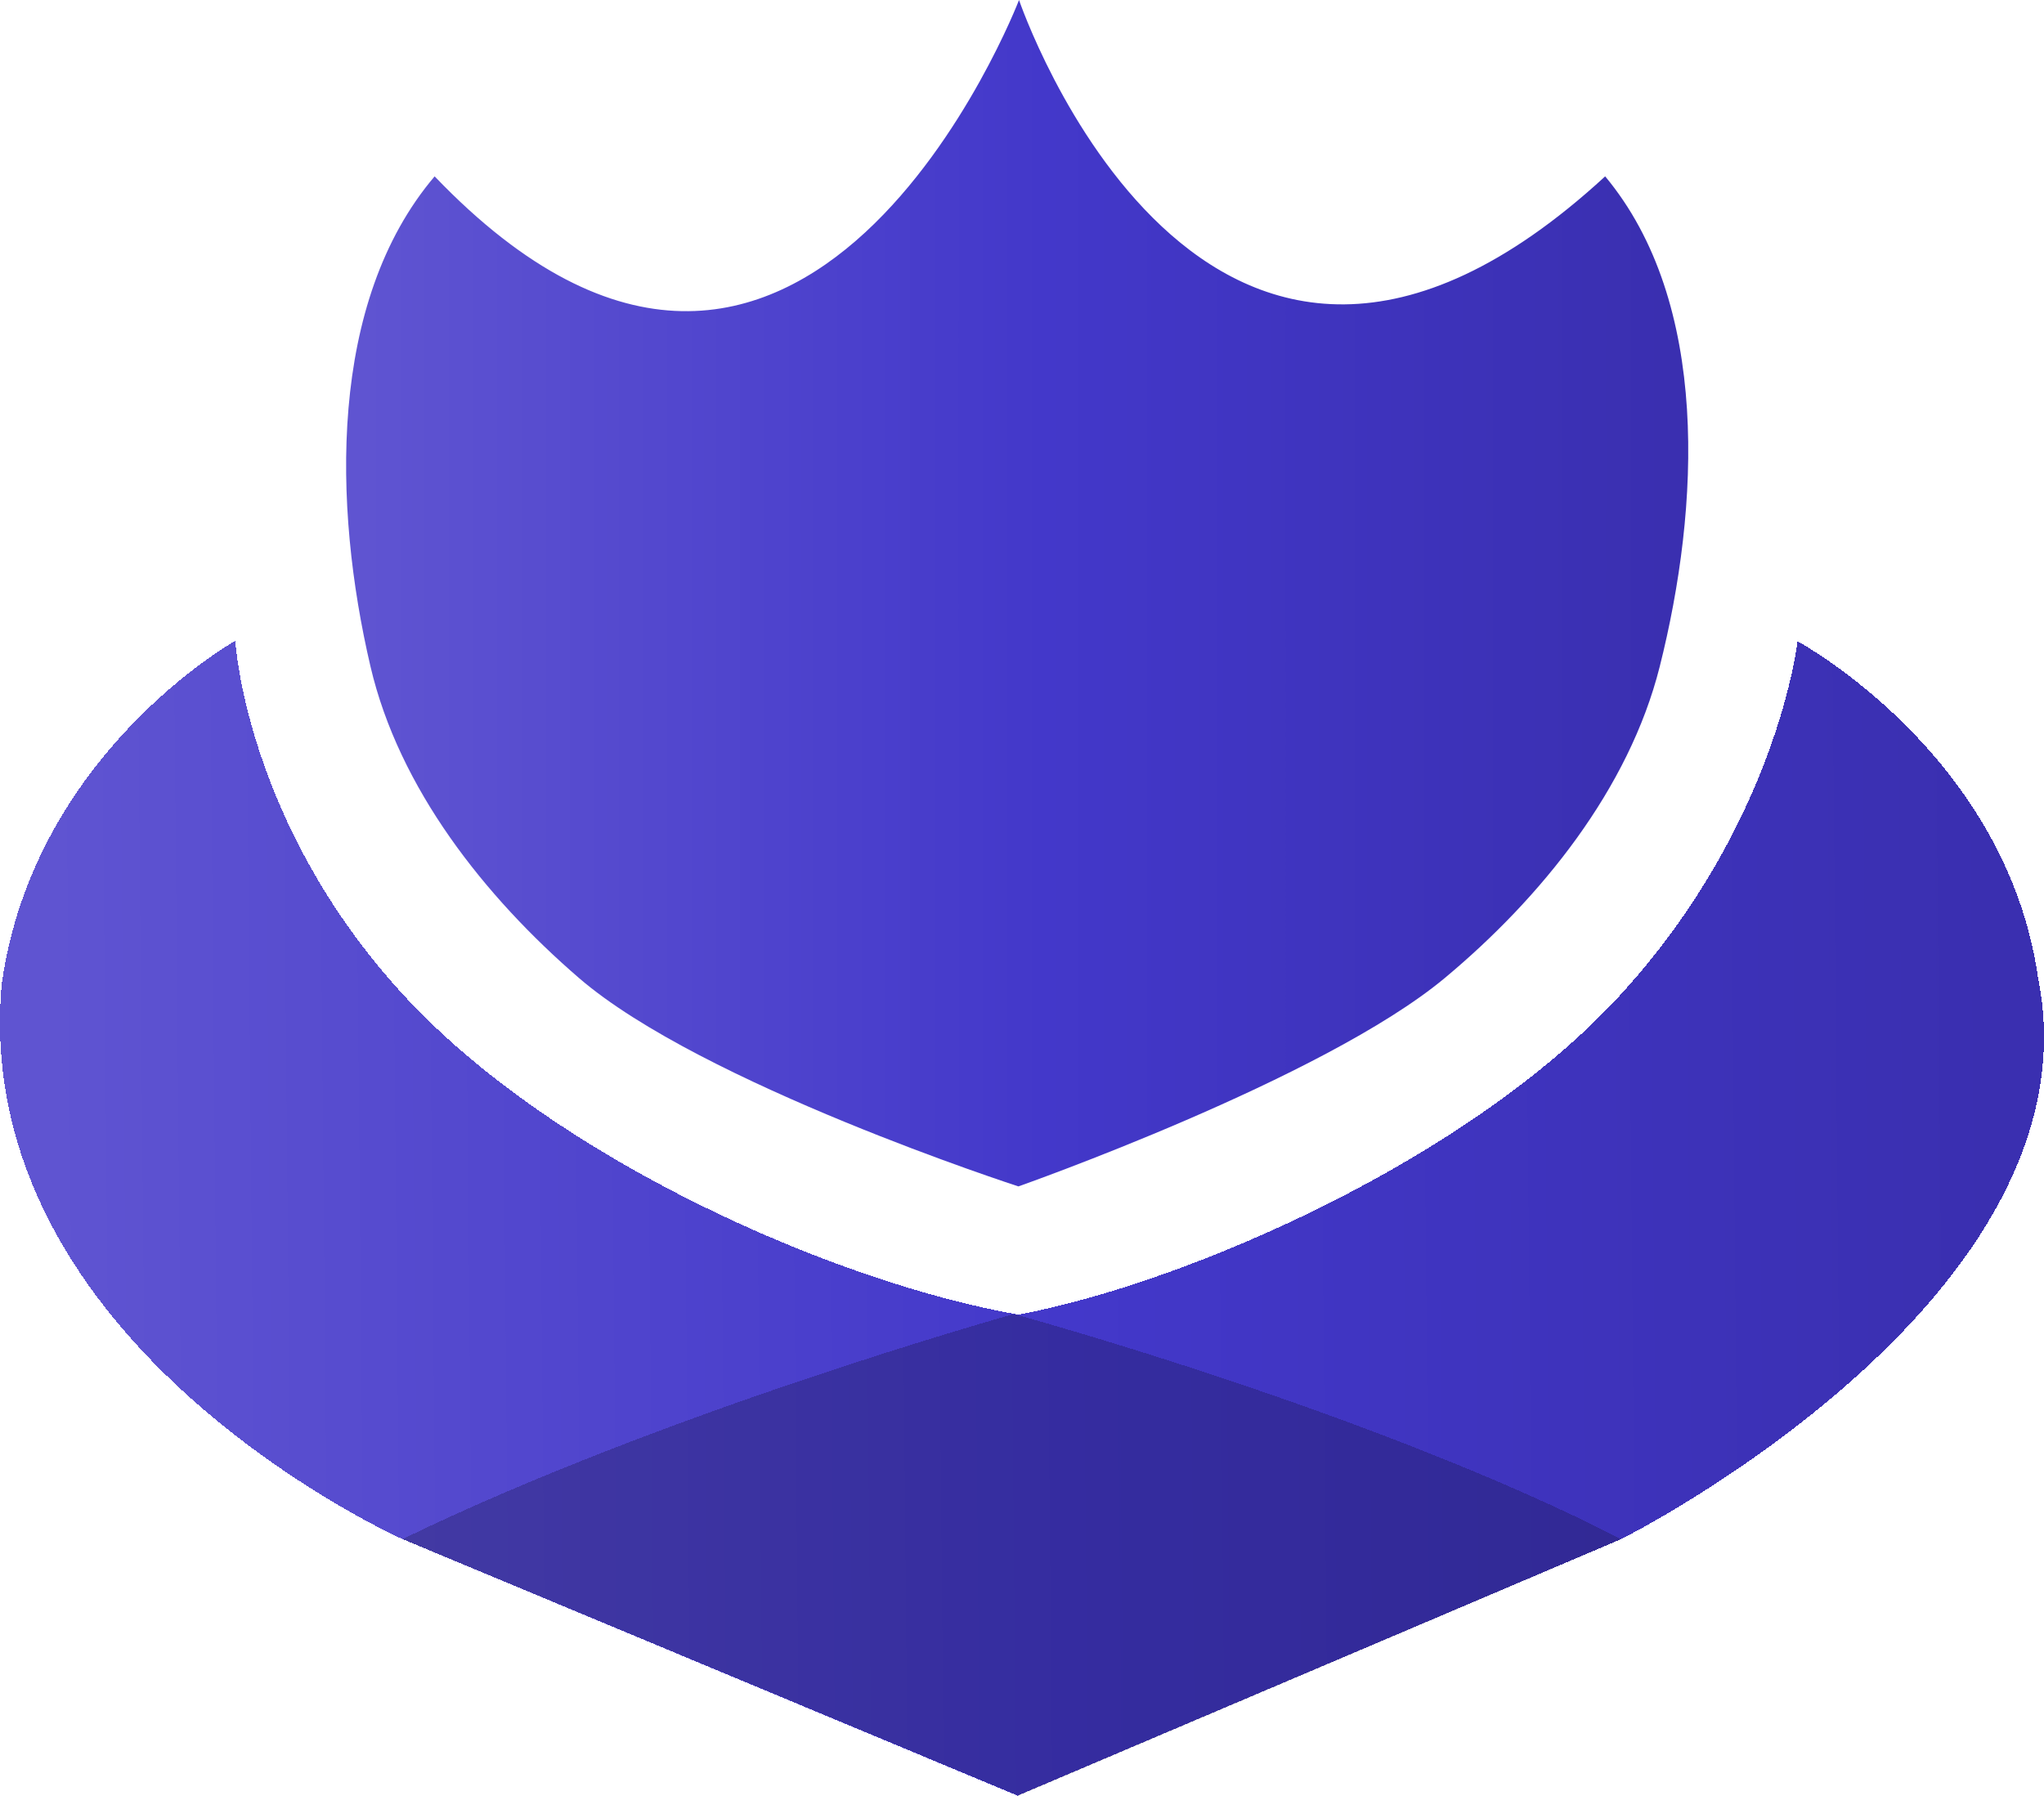
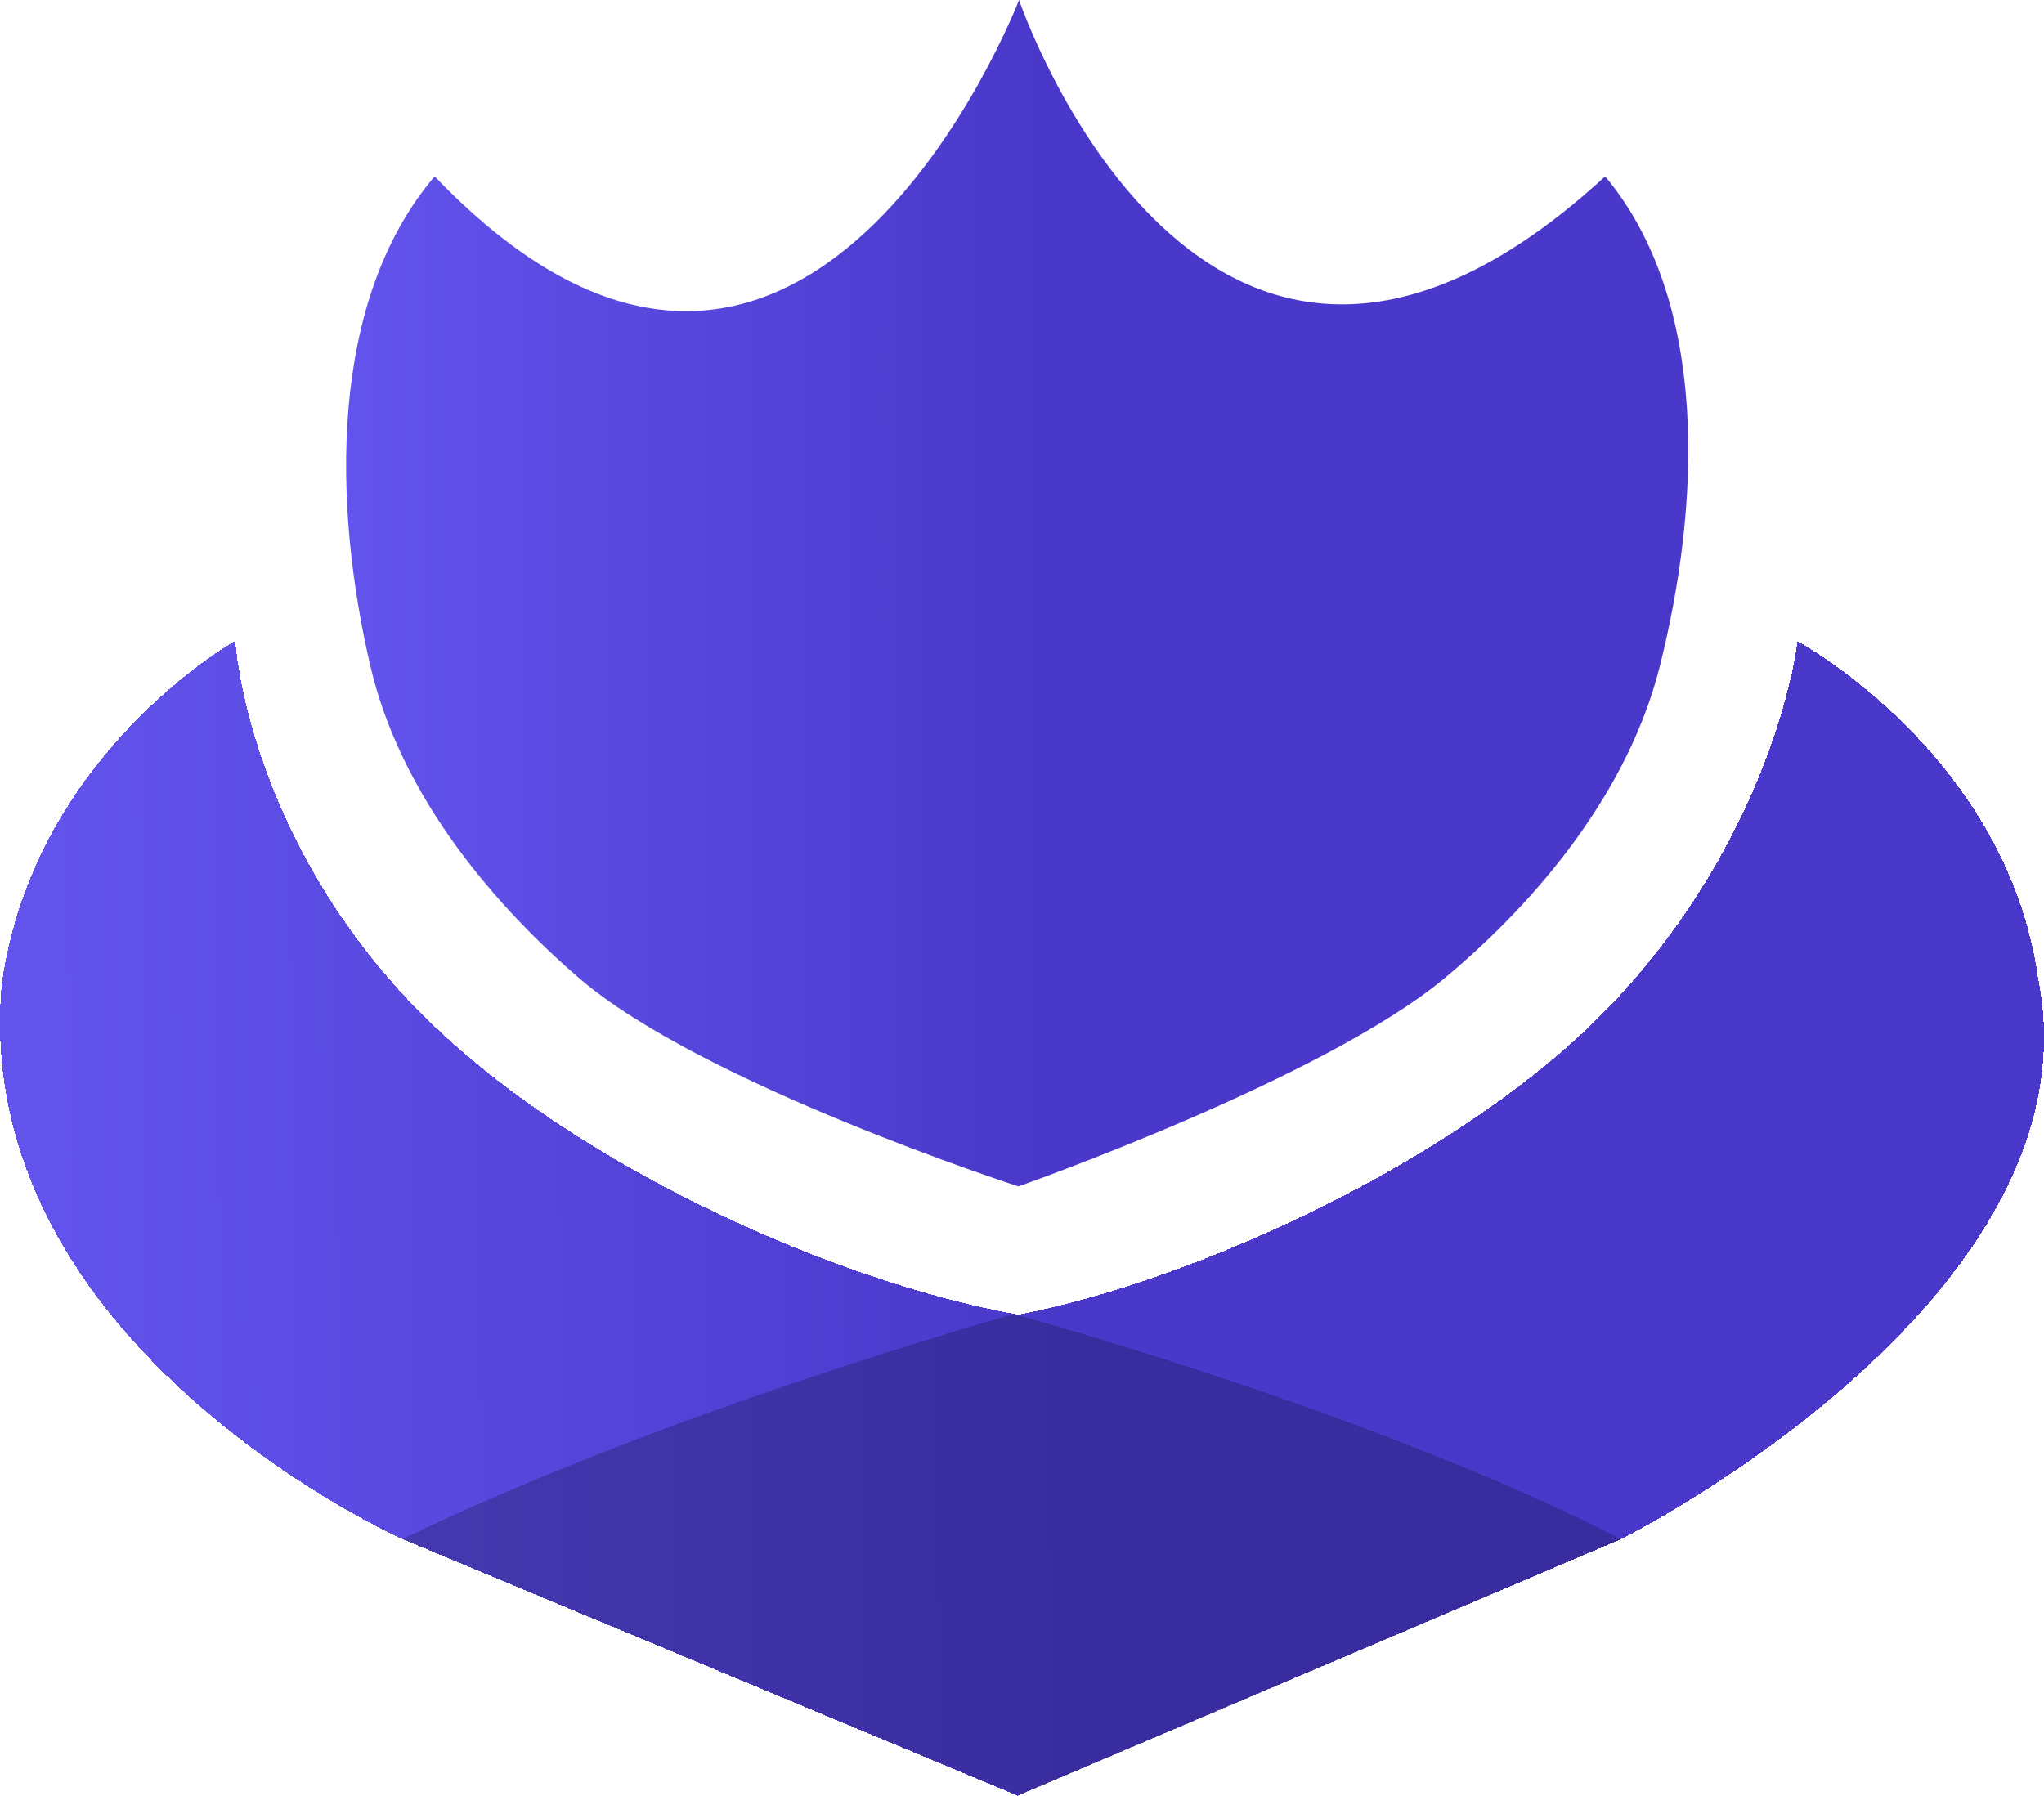
<svg xmlns="http://www.w3.org/2000/svg" xmlns:xlink="http://www.w3.org/1999/xlink" viewBox="2142.423 -1181.58 152.968 134.4">
  <defs>
    <linearGradient id="gradient-0-0" gradientUnits="userSpaceOnUse" x1="2175.997" y1="-1209.6" x2="2175.997" y2="-1120.8" gradientTransform="matrix(0, -1.097541, 1.097541, 0, 3454.699, 1226.609)" xlink:href="#gradient-0" />
    <linearGradient id="gradient-0">
-       <stop offset="0" style="stop-color: rgb(95, 84, 209);" />
-       <stop offset="0.522" style="stop-color: rgb(67, 56, 202);" />
-       <stop offset="1" style="stop-color: rgb(58, 47, 176);" />
+       <stop offset="0" style="stop-color: rgb(98, 83, 236);" />
+       <stop offset="0.522" style="stop-color: rgb(73, 56, 201);" />
+       <stop offset="1" style="stop-color: rgb(73, 56, 201);" />
    </linearGradient>
    <linearGradient id="gradient-0-1" gradientUnits="userSpaceOnUse" x1="2176.357" y1="-1161.637" x2="2176.357" y2="-1075.2" gradientTransform="matrix(-0.009396, -0.999956, 1.679354, 0.00001, 4075.028, 1055.472)" xlink:href="#gradient-0" />
    <linearGradient id="gradient-3-0" gradientUnits="userSpaceOnUse" x1="2176.357" y1="-1161.637" x2="2176.357" y2="-1075.2" xlink:href="#gradient-3" />
    <linearGradient id="gradient-1-0" gradientUnits="userSpaceOnUse" x1="2175.6" y1="-1111.246" x2="2175.6" y2="-1075.2" xlink:href="#gradient-1" />
    <linearGradient id="gradient-1">
      <stop offset="0.103" style="stop-color: rgb(21, 17, 63);" />
    </linearGradient>
  </defs>
  <g transform="matrix(1, 0, 0, 1, 42.5498, 28.02052)" style="">
    <path style="stroke: rgb(0, 0, 0); stroke-width: 0px; fill: url('#gradient-0-0');" d="M 2132.4 -1196.4 C 2124.418 -1186.997 2124.79 -1171.721 2127.6 -1159.711 C 2129.73 -1150.607 2136.121 -1142.508 2143.2 -1136.4 C 2152.386 -1128.473 2176.089 -1120.8 2176.089 -1120.8 C 2176.089 -1120.8 2198.905 -1128.82 2208 -1136.4 C 2215.2 -1142.4 2221.774 -1150.543 2224.079 -1159.691 C 2227.087 -1171.63 2227.88 -1186.941 2220 -1196.4 C 2190 -1168.8 2176.135 -1209.6 2176.135 -1209.6 C 2176.135 -1209.6 2160 -1167.6 2132.4 -1196.4 Z" />
    <path style="shape-rendering: crispedges; stroke-width: 0px; stroke: url('#gradient-3-0'); fill: url('#gradient-0-1');" d="M 2117.484 -1161.637 C 2117.484 -1161.637 2102.4 -1153.2 2100 -1135.929 C 2097.6 -1108.8 2130 -1094.4 2130 -1094.4 L 2176.019 -1075.2 L 2221.2 -1094.4 C 2221.2 -1094.4 2257.2 -1112.4 2252.4 -1136.4 C 2250 -1153.2 2234.4 -1161.6 2234.4 -1161.6 C 2234.4 -1161.6 2232.897 -1148.026 2221.2 -1135.2 C 2209.93 -1122.841 2188.8 -1113.6 2176.089 -1111.2 C 2162.4 -1113.6 2141.334 -1122.826 2130 -1135.2 C 2118.239 -1148.042 2117.484 -1161.637 2117.484 -1161.637 Z" />
    <path style="stroke: rgb(0, 0, 0); shape-rendering: crispedges; stroke-width: 0px; fill-opacity: 0.3; fill: url('#gradient-1-0');" d="M 2175.743 -1111.246 C 2175.743 -1111.246 2149.707 -1103.979 2130 -1094.4 C 2145.46 -1087.996 2176.089 -1075.2 2176.089 -1075.2 C 2176.089 -1075.2 2205.43 -1087.667 2221.2 -1094.4 C 2202.514 -1103.979 2175.743 -1111.246 2175.743 -1111.246 Z" />
  </g>
</svg>
